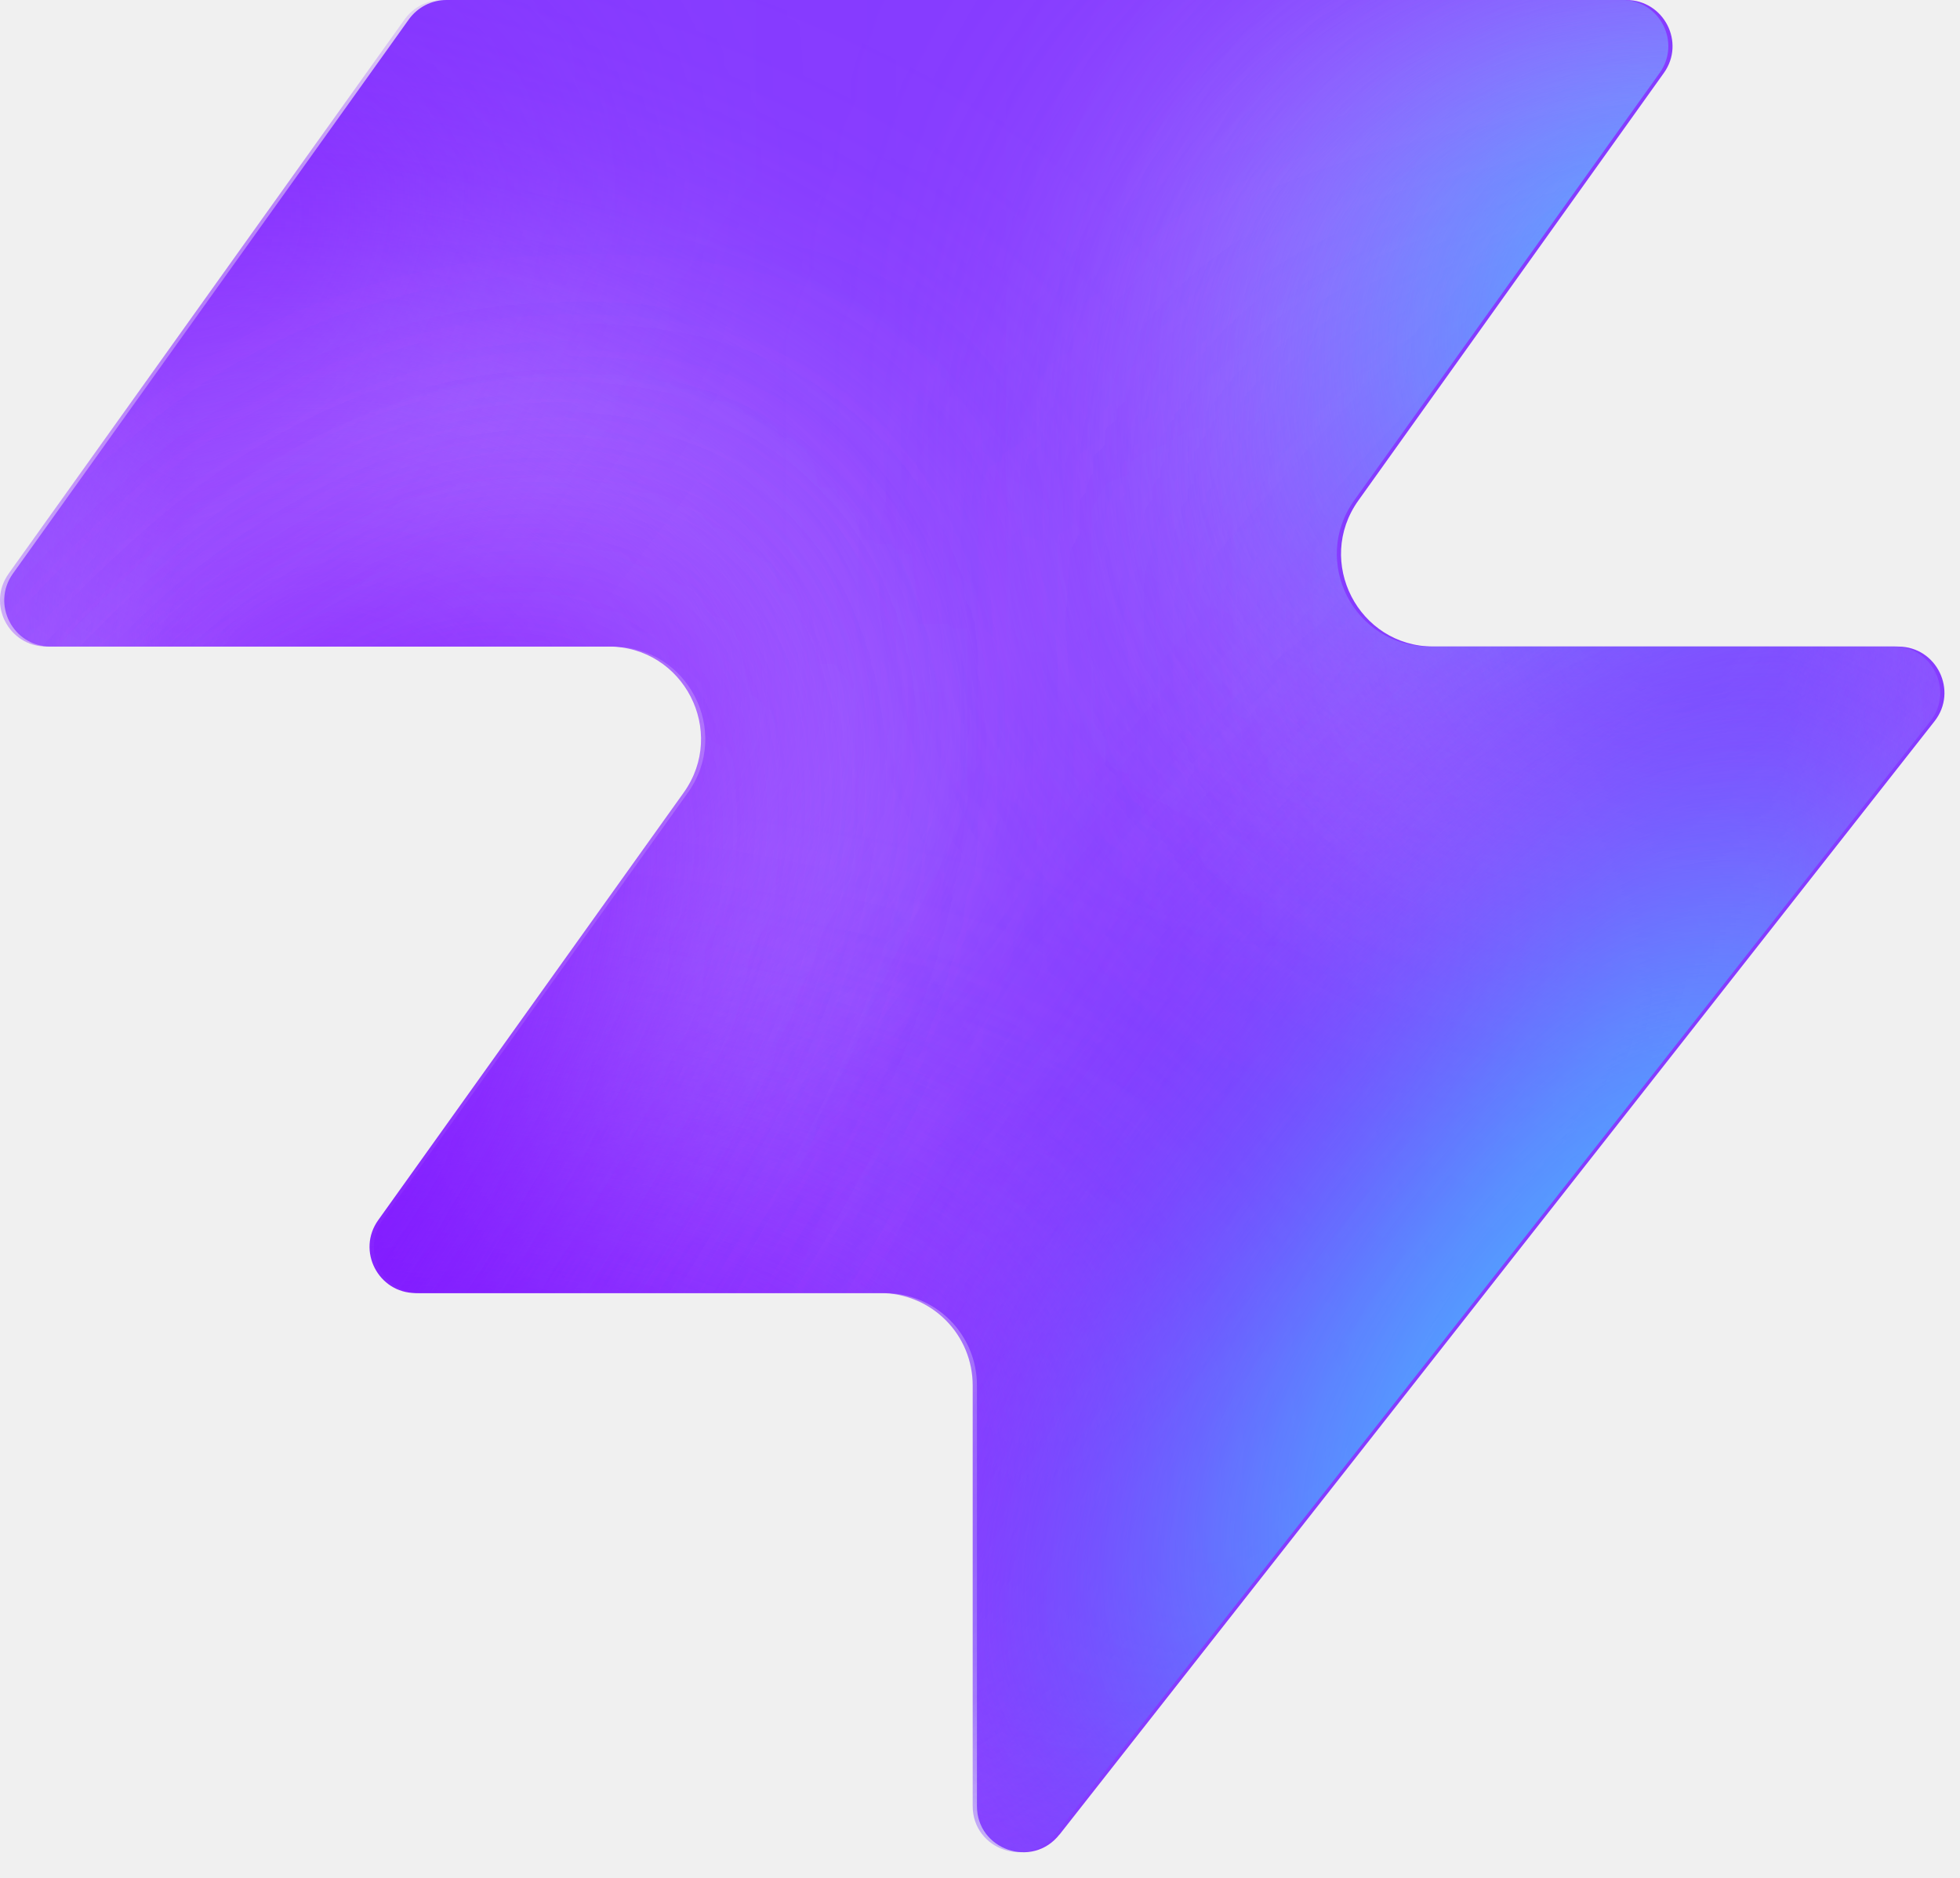
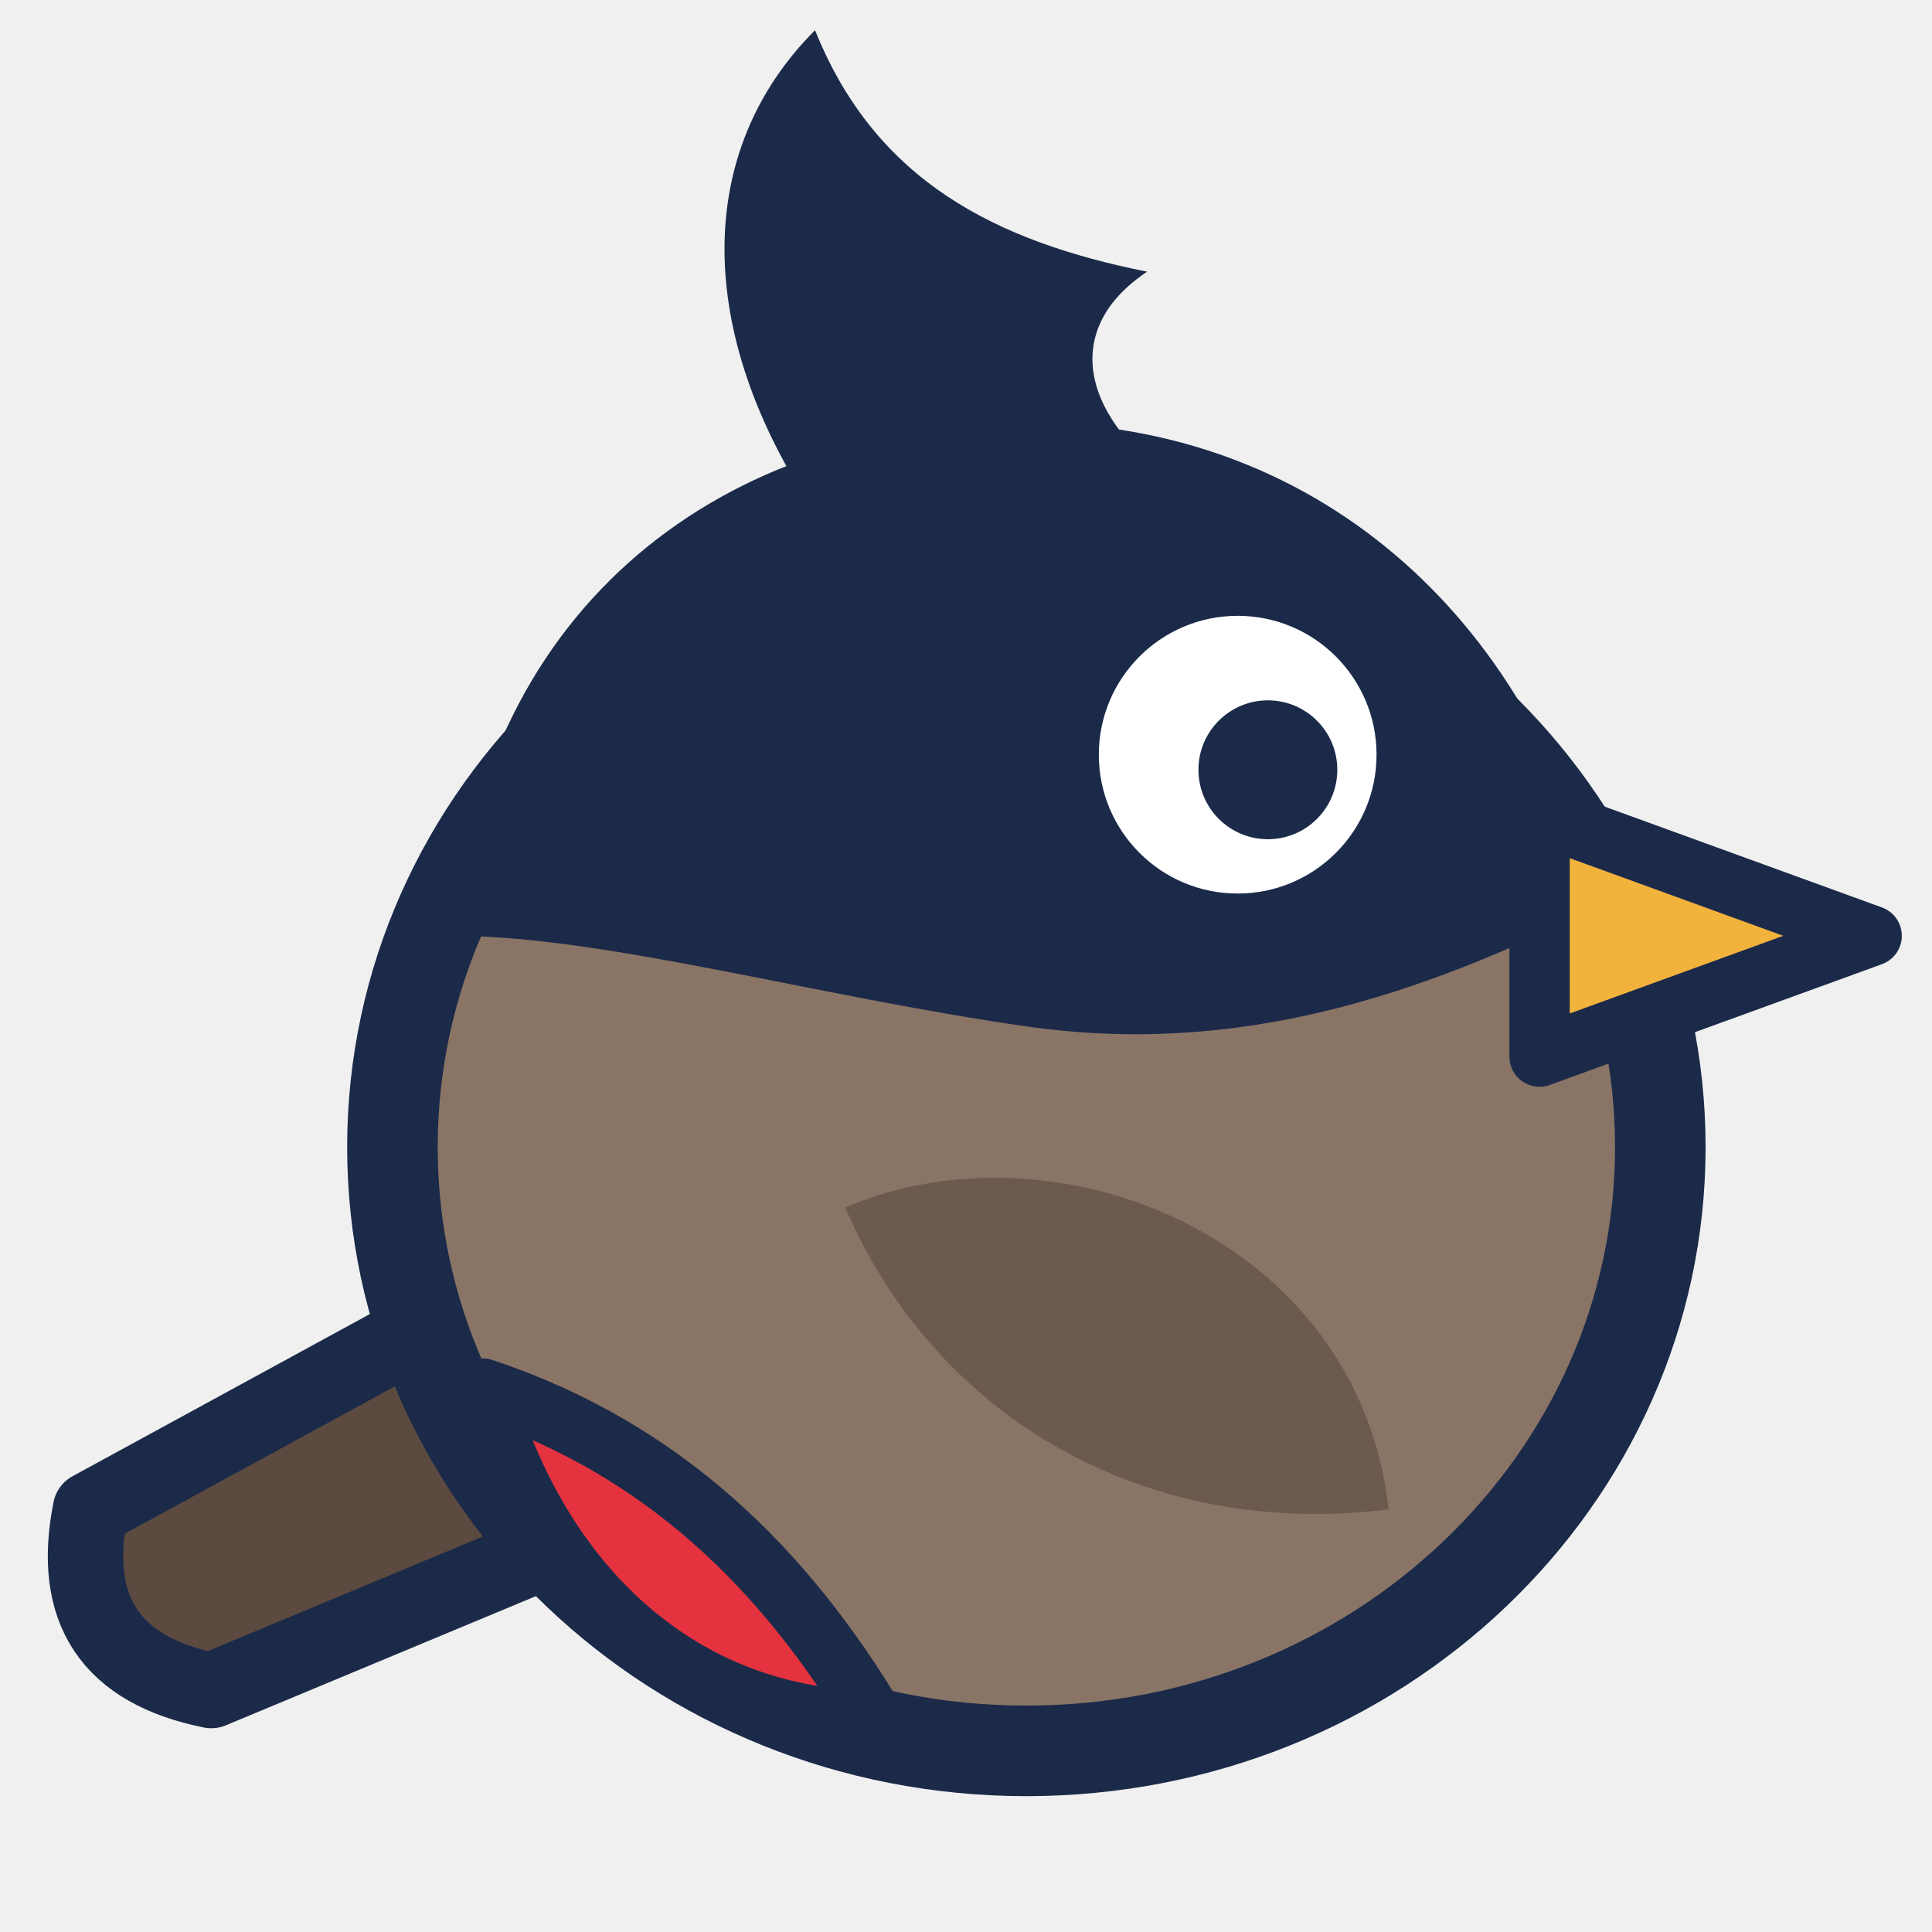
- <svg xmlns="http://www.w3.org/2000/svg" width="48" height="46" fill="none" viewBox="0 0 48 46">
-   <path fill="#863bff" d="M25.946 44.938c-.664.845-2.021.375-2.021-.698V33.937a2.26 2.26 0 0 0-2.262-2.262H10.287c-.92 0-1.456-1.04-.92-1.788l7.48-10.471c1.07-1.497 0-3.578-1.842-3.578H1.237c-.92 0-1.456-1.04-.92-1.788L10.013.474c.214-.297.556-.474.92-.474h28.894c.92 0 1.456 1.04.92 1.788l-7.48 10.471c-1.07 1.498 0 3.579 1.842 3.579h11.377c.943 0 1.473 1.088.89 1.83L25.947 44.94z" style="fill:#863bff;fill:color(display-p3 .525 .23 1);fill-opacity:1" />
-   <mask id="a" width="48" height="46" x="0" y="0" maskUnits="userSpaceOnUse" style="mask-type:alpha">
-     <path fill="#000" d="M25.842 44.938c-.664.844-2.021.375-2.021-.698V33.937a2.26 2.26 0 0 0-2.262-2.262H10.183c-.92 0-1.456-1.04-.92-1.788l7.48-10.471c1.07-1.498 0-3.579-1.842-3.579H1.133c-.92 0-1.456-1.04-.92-1.787L9.91.473c.214-.297.556-.474.92-.474h28.894c.92 0 1.456 1.04.92 1.788l-7.48 10.471c-1.07 1.498 0 3.578 1.842 3.578h11.377c.943 0 1.473 1.088.89 1.832L25.843 44.94z" style="fill:#000;fill-opacity:1" />
-   </mask>
-   <g mask="url(#a)">
-     <g filter="url(#b)">
-       <ellipse cx="5.508" cy="14.704" fill="#ede6ff" rx="5.508" ry="14.704" style="fill:#ede6ff;fill:color(display-p3 .927 .903 1);fill-opacity:1" transform="matrix(.00324 1 1 -.00324 -4.47 31.516)" />
-     </g>
-     <g filter="url(#c)">
-       <ellipse cx="10.399" cy="29.851" fill="#ede6ff" rx="10.399" ry="29.851" style="fill:#ede6ff;fill:color(display-p3 .927 .903 1);fill-opacity:1" transform="matrix(.00324 1 1 -.00324 -39.328 7.883)" />
-     </g>
-     <g filter="url(#d)">
-       <ellipse cx="5.508" cy="30.487" fill="#7e14ff" rx="5.508" ry="30.487" style="fill:#7e14ff;fill:color(display-p3 .492 .077 1);fill-opacity:1" transform="rotate(89.814 -25.913 -14.639)scale(1 -1)" />
-     </g>
-     <g filter="url(#e)">
-       <ellipse cx="5.508" cy="30.599" fill="#7e14ff" rx="5.508" ry="30.599" style="fill:#7e14ff;fill:color(display-p3 .492 .077 1);fill-opacity:1" transform="rotate(89.814 -32.644 -3.334)scale(1 -1)" />
-     </g>
-     <g filter="url(#f)">
-       <ellipse cx="5.508" cy="30.599" fill="#7e14ff" rx="5.508" ry="30.599" style="fill:#7e14ff;fill:color(display-p3 .492 .077 1);fill-opacity:1" transform="matrix(.00324 1 1 -.00324 -34.34 30.47)" />
-     </g>
-     <g filter="url(#g)">
-       <ellipse cx="14.072" cy="22.078" fill="#ede6ff" rx="14.072" ry="22.078" style="fill:#ede6ff;fill:color(display-p3 .927 .903 1);fill-opacity:1" transform="rotate(93.35 24.506 48.493)scale(-1 1)" />
-     </g>
-     <g filter="url(#h)">
-       <ellipse cx="3.47" cy="21.501" fill="#7e14ff" rx="3.47" ry="21.501" style="fill:#7e14ff;fill:color(display-p3 .492 .077 1);fill-opacity:1" transform="rotate(89.009 28.708 47.59)scale(-1 1)" />
-     </g>
-     <g filter="url(#i)">
-       <ellipse cx="3.47" cy="21.501" fill="#7e14ff" rx="3.47" ry="21.501" style="fill:#7e14ff;fill:color(display-p3 .492 .077 1);fill-opacity:1" transform="rotate(89.009 28.708 47.59)scale(-1 1)" />
-     </g>
-     <g filter="url(#j)">
-       <ellipse cx=".387" cy="8.972" fill="#7e14ff" rx="4.407" ry="29.108" style="fill:#7e14ff;fill:color(display-p3 .492 .077 1);fill-opacity:1" transform="rotate(39.51 .387 8.972)" />
-     </g>
-     <g filter="url(#k)">
-       <ellipse cx="47.523" cy="-6.092" fill="#7e14ff" rx="4.407" ry="29.108" style="fill:#7e14ff;fill:color(display-p3 .492 .077 1);fill-opacity:1" transform="rotate(37.892 47.523 -6.092)" />
-     </g>
-     <g filter="url(#l)">
-       <ellipse cx="41.412" cy="6.333" fill="#47bfff" rx="5.971" ry="9.665" style="fill:#47bfff;fill:color(display-p3 .28 .748 1);fill-opacity:1" transform="rotate(37.892 41.412 6.333)" />
-     </g>
-     <g filter="url(#m)">
-       <ellipse cx="-1.879" cy="38.332" fill="#7e14ff" rx="4.407" ry="29.108" style="fill:#7e14ff;fill:color(display-p3 .492 .077 1);fill-opacity:1" transform="rotate(37.892 -1.88 38.332)" />
-     </g>
-     <g filter="url(#n)">
-       <ellipse cx="-1.879" cy="38.332" fill="#7e14ff" rx="4.407" ry="29.108" style="fill:#7e14ff;fill:color(display-p3 .492 .077 1);fill-opacity:1" transform="rotate(37.892 -1.88 38.332)" />
-     </g>
-     <g filter="url(#o)">
-       <ellipse cx="35.651" cy="29.907" fill="#7e14ff" rx="4.407" ry="29.108" style="fill:#7e14ff;fill:color(display-p3 .492 .077 1);fill-opacity:1" transform="rotate(37.892 35.651 29.907)" />
-     </g>
-     <g filter="url(#p)">
-       <ellipse cx="38.418" cy="32.4" fill="#47bfff" rx="5.971" ry="15.297" style="fill:#47bfff;fill:color(display-p3 .28 .748 1);fill-opacity:1" transform="rotate(37.892 38.418 32.4)" />
-     </g>
-   </g>
-   <defs>
-     <filter id="b" width="60.045" height="41.654" x="-19.77" y="16.149" color-interpolation-filters="sRGB" filterUnits="userSpaceOnUse">
-       <feFlood flood-opacity="0" result="BackgroundImageFix" />
-       <feBlend in="SourceGraphic" in2="BackgroundImageFix" result="shape" />
-       <feGaussianBlur result="effect1_foregroundBlur_2002_17158" stdDeviation="7.659" />
-     </filter>
-     <filter id="c" width="90.34" height="51.437" x="-54.613" y="-7.533" color-interpolation-filters="sRGB" filterUnits="userSpaceOnUse">
-       <feFlood flood-opacity="0" result="BackgroundImageFix" />
-       <feBlend in="SourceGraphic" in2="BackgroundImageFix" result="shape" />
-       <feGaussianBlur result="effect1_foregroundBlur_2002_17158" stdDeviation="7.659" />
-     </filter>
-     <filter id="d" width="79.355" height="29.4" x="-49.64" y="2.03" color-interpolation-filters="sRGB" filterUnits="userSpaceOnUse">
-       <feFlood flood-opacity="0" result="BackgroundImageFix" />
-       <feBlend in="SourceGraphic" in2="BackgroundImageFix" result="shape" />
-       <feGaussianBlur result="effect1_foregroundBlur_2002_17158" stdDeviation="4.596" />
-     </filter>
-     <filter id="e" width="79.579" height="29.4" x="-45.045" y="20.029" color-interpolation-filters="sRGB" filterUnits="userSpaceOnUse">
-       <feFlood flood-opacity="0" result="BackgroundImageFix" />
-       <feBlend in="SourceGraphic" in2="BackgroundImageFix" result="shape" />
-       <feGaussianBlur result="effect1_foregroundBlur_2002_17158" stdDeviation="4.596" />
-     </filter>
-     <filter id="f" width="79.579" height="29.4" x="-43.513" y="21.178" color-interpolation-filters="sRGB" filterUnits="userSpaceOnUse">
-       <feFlood flood-opacity="0" result="BackgroundImageFix" />
-       <feBlend in="SourceGraphic" in2="BackgroundImageFix" result="shape" />
-       <feGaussianBlur result="effect1_foregroundBlur_2002_17158" stdDeviation="4.596" />
-     </filter>
-     <filter id="g" width="74.749" height="58.852" x="15.756" y="-17.901" color-interpolation-filters="sRGB" filterUnits="userSpaceOnUse">
-       <feFlood flood-opacity="0" result="BackgroundImageFix" />
-       <feBlend in="SourceGraphic" in2="BackgroundImageFix" result="shape" />
-       <feGaussianBlur result="effect1_foregroundBlur_2002_17158" stdDeviation="7.659" />
-     </filter>
-     <filter id="h" width="61.377" height="25.362" x="23.548" y="2.284" color-interpolation-filters="sRGB" filterUnits="userSpaceOnUse">
-       <feFlood flood-opacity="0" result="BackgroundImageFix" />
-       <feBlend in="SourceGraphic" in2="BackgroundImageFix" result="shape" />
-       <feGaussianBlur result="effect1_foregroundBlur_2002_17158" stdDeviation="4.596" />
-     </filter>
-     <filter id="i" width="61.377" height="25.362" x="23.548" y="2.284" color-interpolation-filters="sRGB" filterUnits="userSpaceOnUse">
-       <feFlood flood-opacity="0" result="BackgroundImageFix" />
-       <feBlend in="SourceGraphic" in2="BackgroundImageFix" result="shape" />
-       <feGaussianBlur result="effect1_foregroundBlur_2002_17158" stdDeviation="4.596" />
-     </filter>
-     <filter id="j" width="56.045" height="63.649" x="-27.636" y="-22.853" color-interpolation-filters="sRGB" filterUnits="userSpaceOnUse">
-       <feFlood flood-opacity="0" result="BackgroundImageFix" />
-       <feBlend in="SourceGraphic" in2="BackgroundImageFix" result="shape" />
-       <feGaussianBlur result="effect1_foregroundBlur_2002_17158" stdDeviation="4.596" />
-     </filter>
-     <filter id="k" width="54.814" height="64.646" x="20.116" y="-38.415" color-interpolation-filters="sRGB" filterUnits="userSpaceOnUse">
-       <feFlood flood-opacity="0" result="BackgroundImageFix" />
-       <feBlend in="SourceGraphic" in2="BackgroundImageFix" result="shape" />
-       <feGaussianBlur result="effect1_foregroundBlur_2002_17158" stdDeviation="4.596" />
-     </filter>
-     <filter id="l" width="33.541" height="35.313" x="24.641" y="-11.323" color-interpolation-filters="sRGB" filterUnits="userSpaceOnUse">
-       <feFlood flood-opacity="0" result="BackgroundImageFix" />
-       <feBlend in="SourceGraphic" in2="BackgroundImageFix" result="shape" />
-       <feGaussianBlur result="effect1_foregroundBlur_2002_17158" stdDeviation="4.596" />
-     </filter>
-     <filter id="m" width="54.814" height="64.646" x="-29.286" y="6.009" color-interpolation-filters="sRGB" filterUnits="userSpaceOnUse">
-       <feFlood flood-opacity="0" result="BackgroundImageFix" />
-       <feBlend in="SourceGraphic" in2="BackgroundImageFix" result="shape" />
-       <feGaussianBlur result="effect1_foregroundBlur_2002_17158" stdDeviation="4.596" />
-     </filter>
-     <filter id="n" width="54.814" height="64.646" x="-29.286" y="6.009" color-interpolation-filters="sRGB" filterUnits="userSpaceOnUse">
-       <feFlood flood-opacity="0" result="BackgroundImageFix" />
-       <feBlend in="SourceGraphic" in2="BackgroundImageFix" result="shape" />
-       <feGaussianBlur result="effect1_foregroundBlur_2002_17158" stdDeviation="4.596" />
-     </filter>
-     <filter id="o" width="54.814" height="64.646" x="8.244" y="-2.416" color-interpolation-filters="sRGB" filterUnits="userSpaceOnUse">
-       <feFlood flood-opacity="0" result="BackgroundImageFix" />
-       <feBlend in="SourceGraphic" in2="BackgroundImageFix" result="shape" />
-       <feGaussianBlur result="effect1_foregroundBlur_2002_17158" stdDeviation="4.596" />
-     </filter>
-     <filter id="p" width="39.409" height="43.623" x="18.713" y="10.588" color-interpolation-filters="sRGB" filterUnits="userSpaceOnUse">
-       <feFlood flood-opacity="0" result="BackgroundImageFix" />
-       <feBlend in="SourceGraphic" in2="BackgroundImageFix" result="shape" />
-       <feGaussianBlur result="effect1_foregroundBlur_2002_17158" stdDeviation="4.596" />
-     </filter>
-   </defs>
+ <svg xmlns="http://www.w3.org/2000/svg" width="64" height="64" viewBox="0 0 64 64">
+   <path d="M14 44 L3 50 Q2 55 7 56 L19 51 Z" fill="#5c4a40" stroke="#1b2a49" stroke-width="2.5" stroke-linejoin="round" />
+   <path d="M27 17 C23 11 23 5 27 1 C29 6 33 8 38 9 C35 11 36 14 39 16 Z" fill="#1b2a49" />
+   <ellipse cx="34" cy="38" rx="21" ry="20" fill="#8a7466" stroke="#1b2a49" stroke-width="3" />
+   <path d="M15 31 C16 20 24 14 34 14 C44 14 51 21 53 30 C47 33 41 35 34 34 C27 33 20 31 15 31 Z" fill="#1b2a49" />
+   <circle cx="41" cy="25" r="4.6" fill="#fff" />
+   <circle cx="42" cy="25.5" r="2.3" fill="#1b2a49" />
+   <path d="M51 27 L62 31 L51 35 Z" fill="#f2b33d" stroke="#1b2a49" stroke-width="2" stroke-linejoin="round" />
+   <path d="M28 40 C35 37 45 41 46 50 C38 51 31 47 28 40 Z" fill="#6d5a4f" />
+   <path d="M16 46 C18 53 23 57 29 57 C26 52 22 48 16 46 Z" fill="#e4333f" stroke="#1b2a49" stroke-width="2" stroke-linejoin="round" />
</svg>
